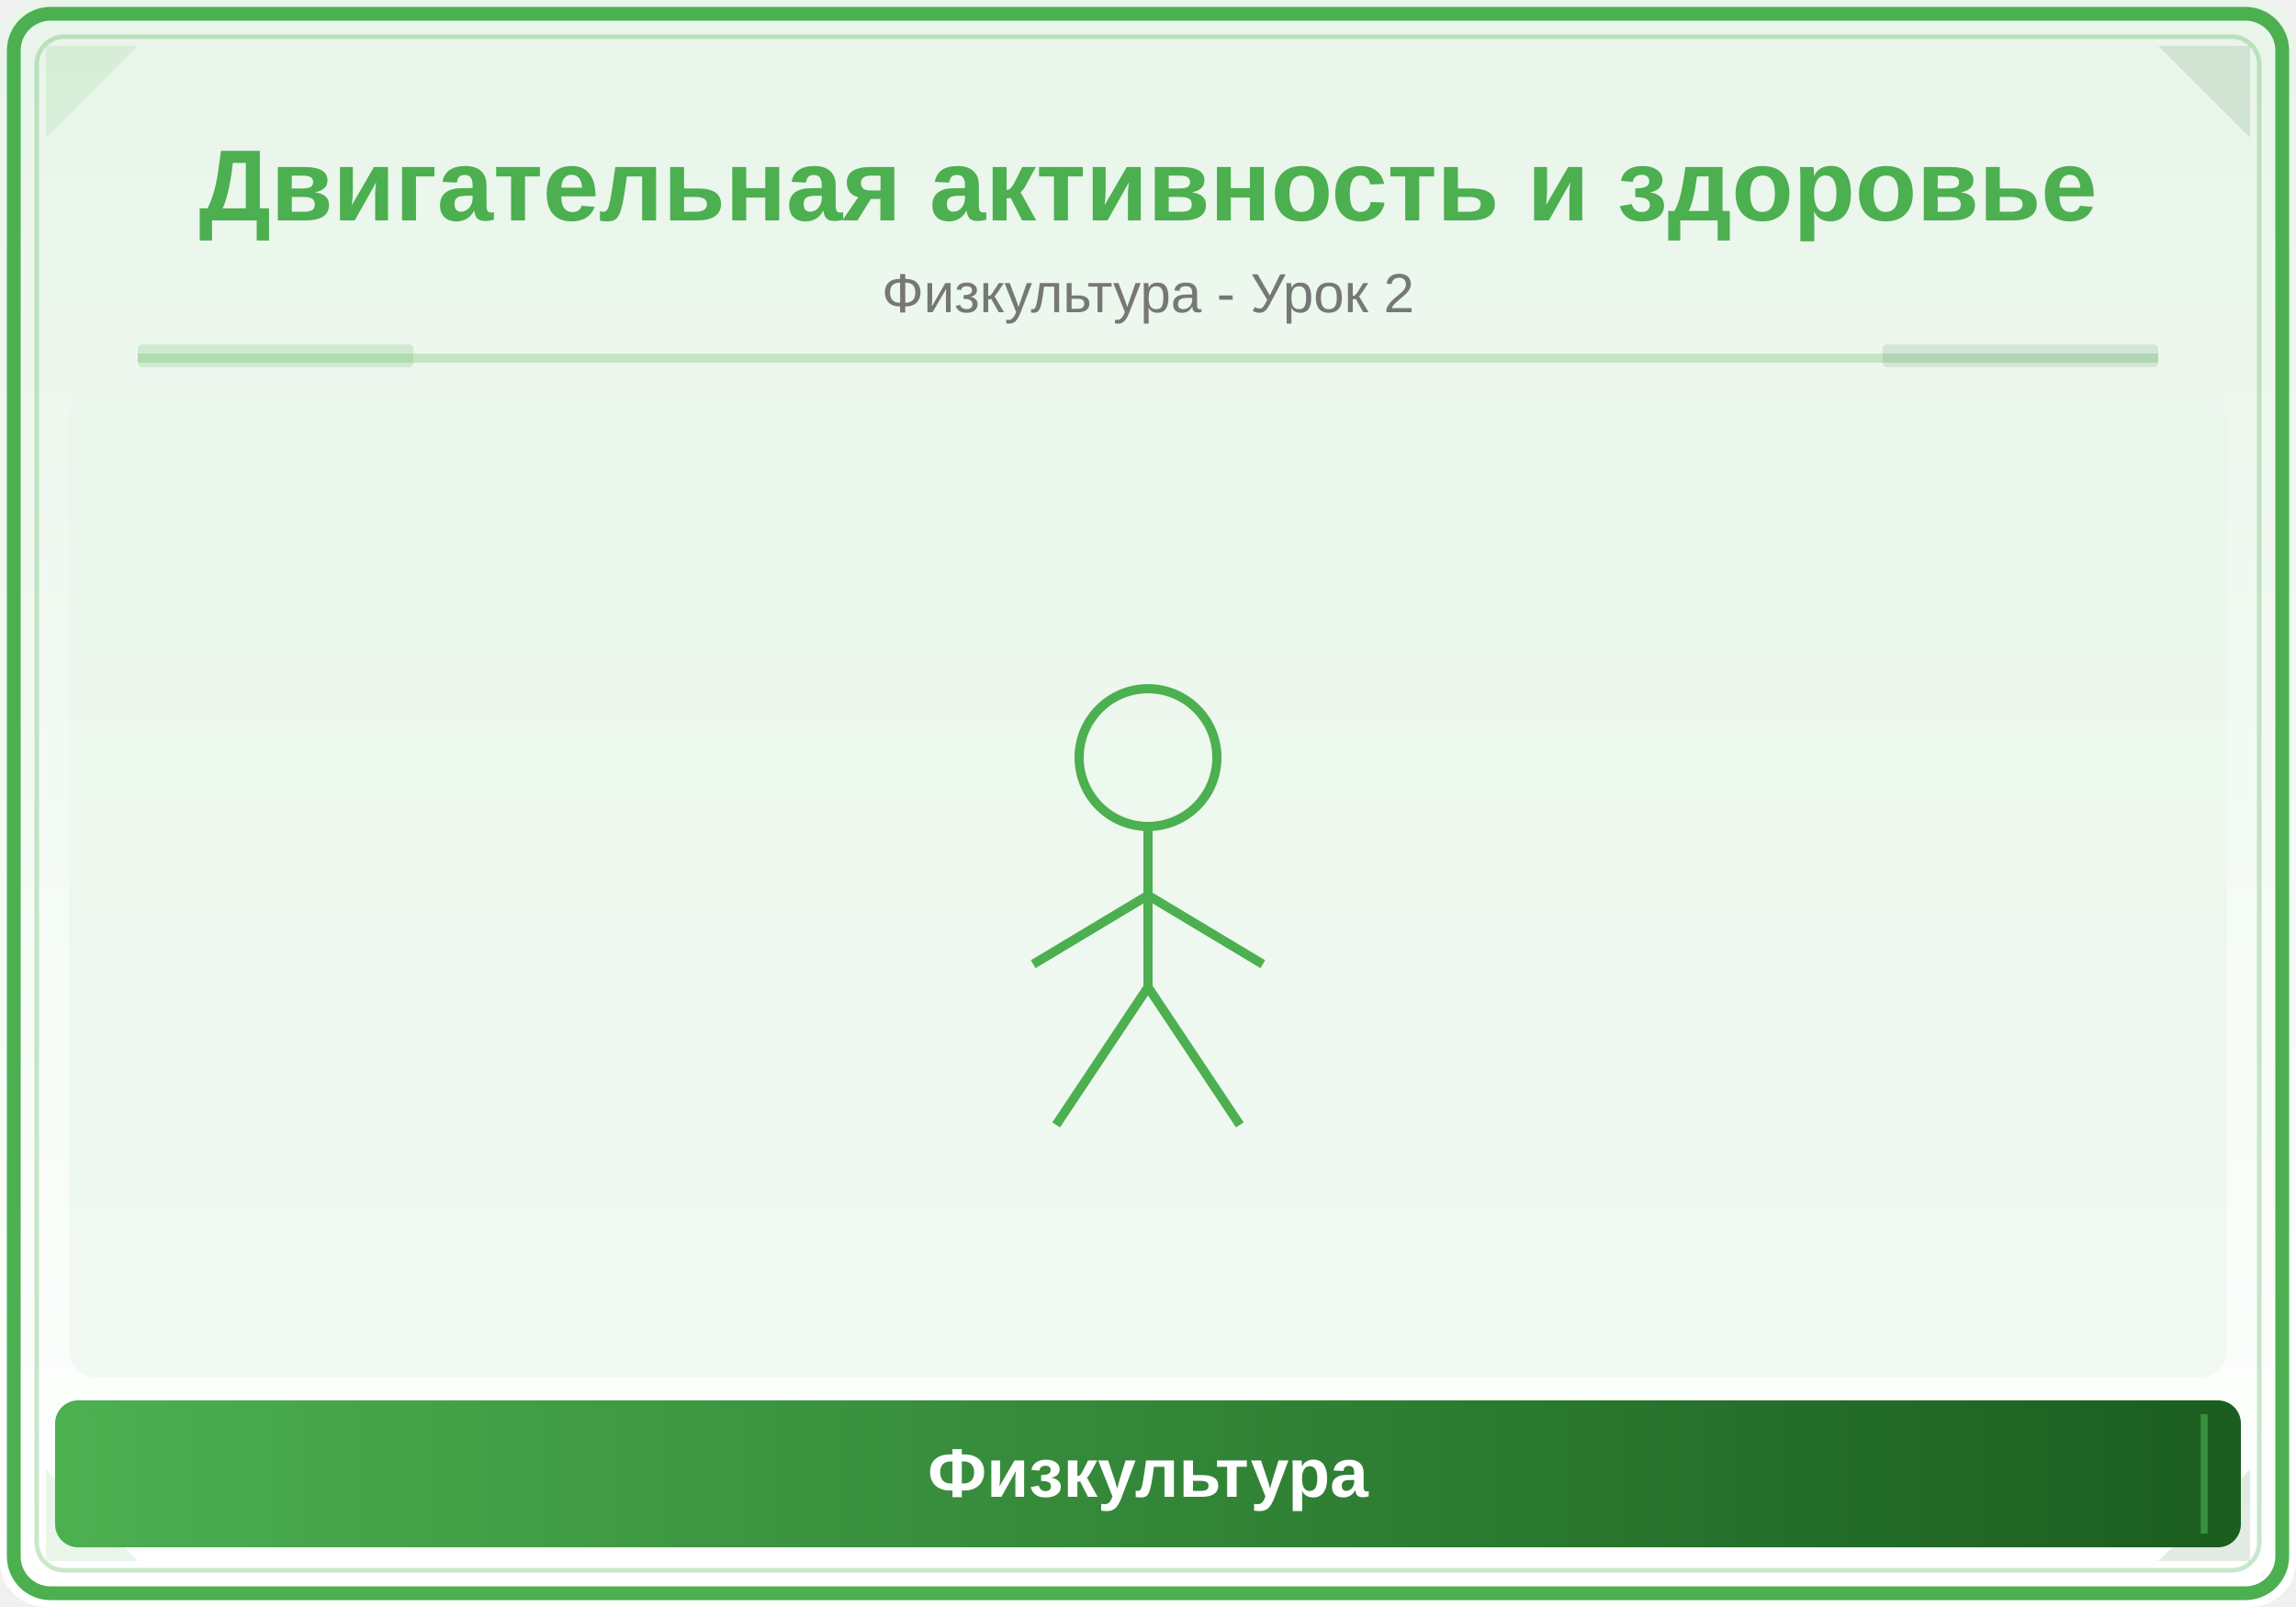
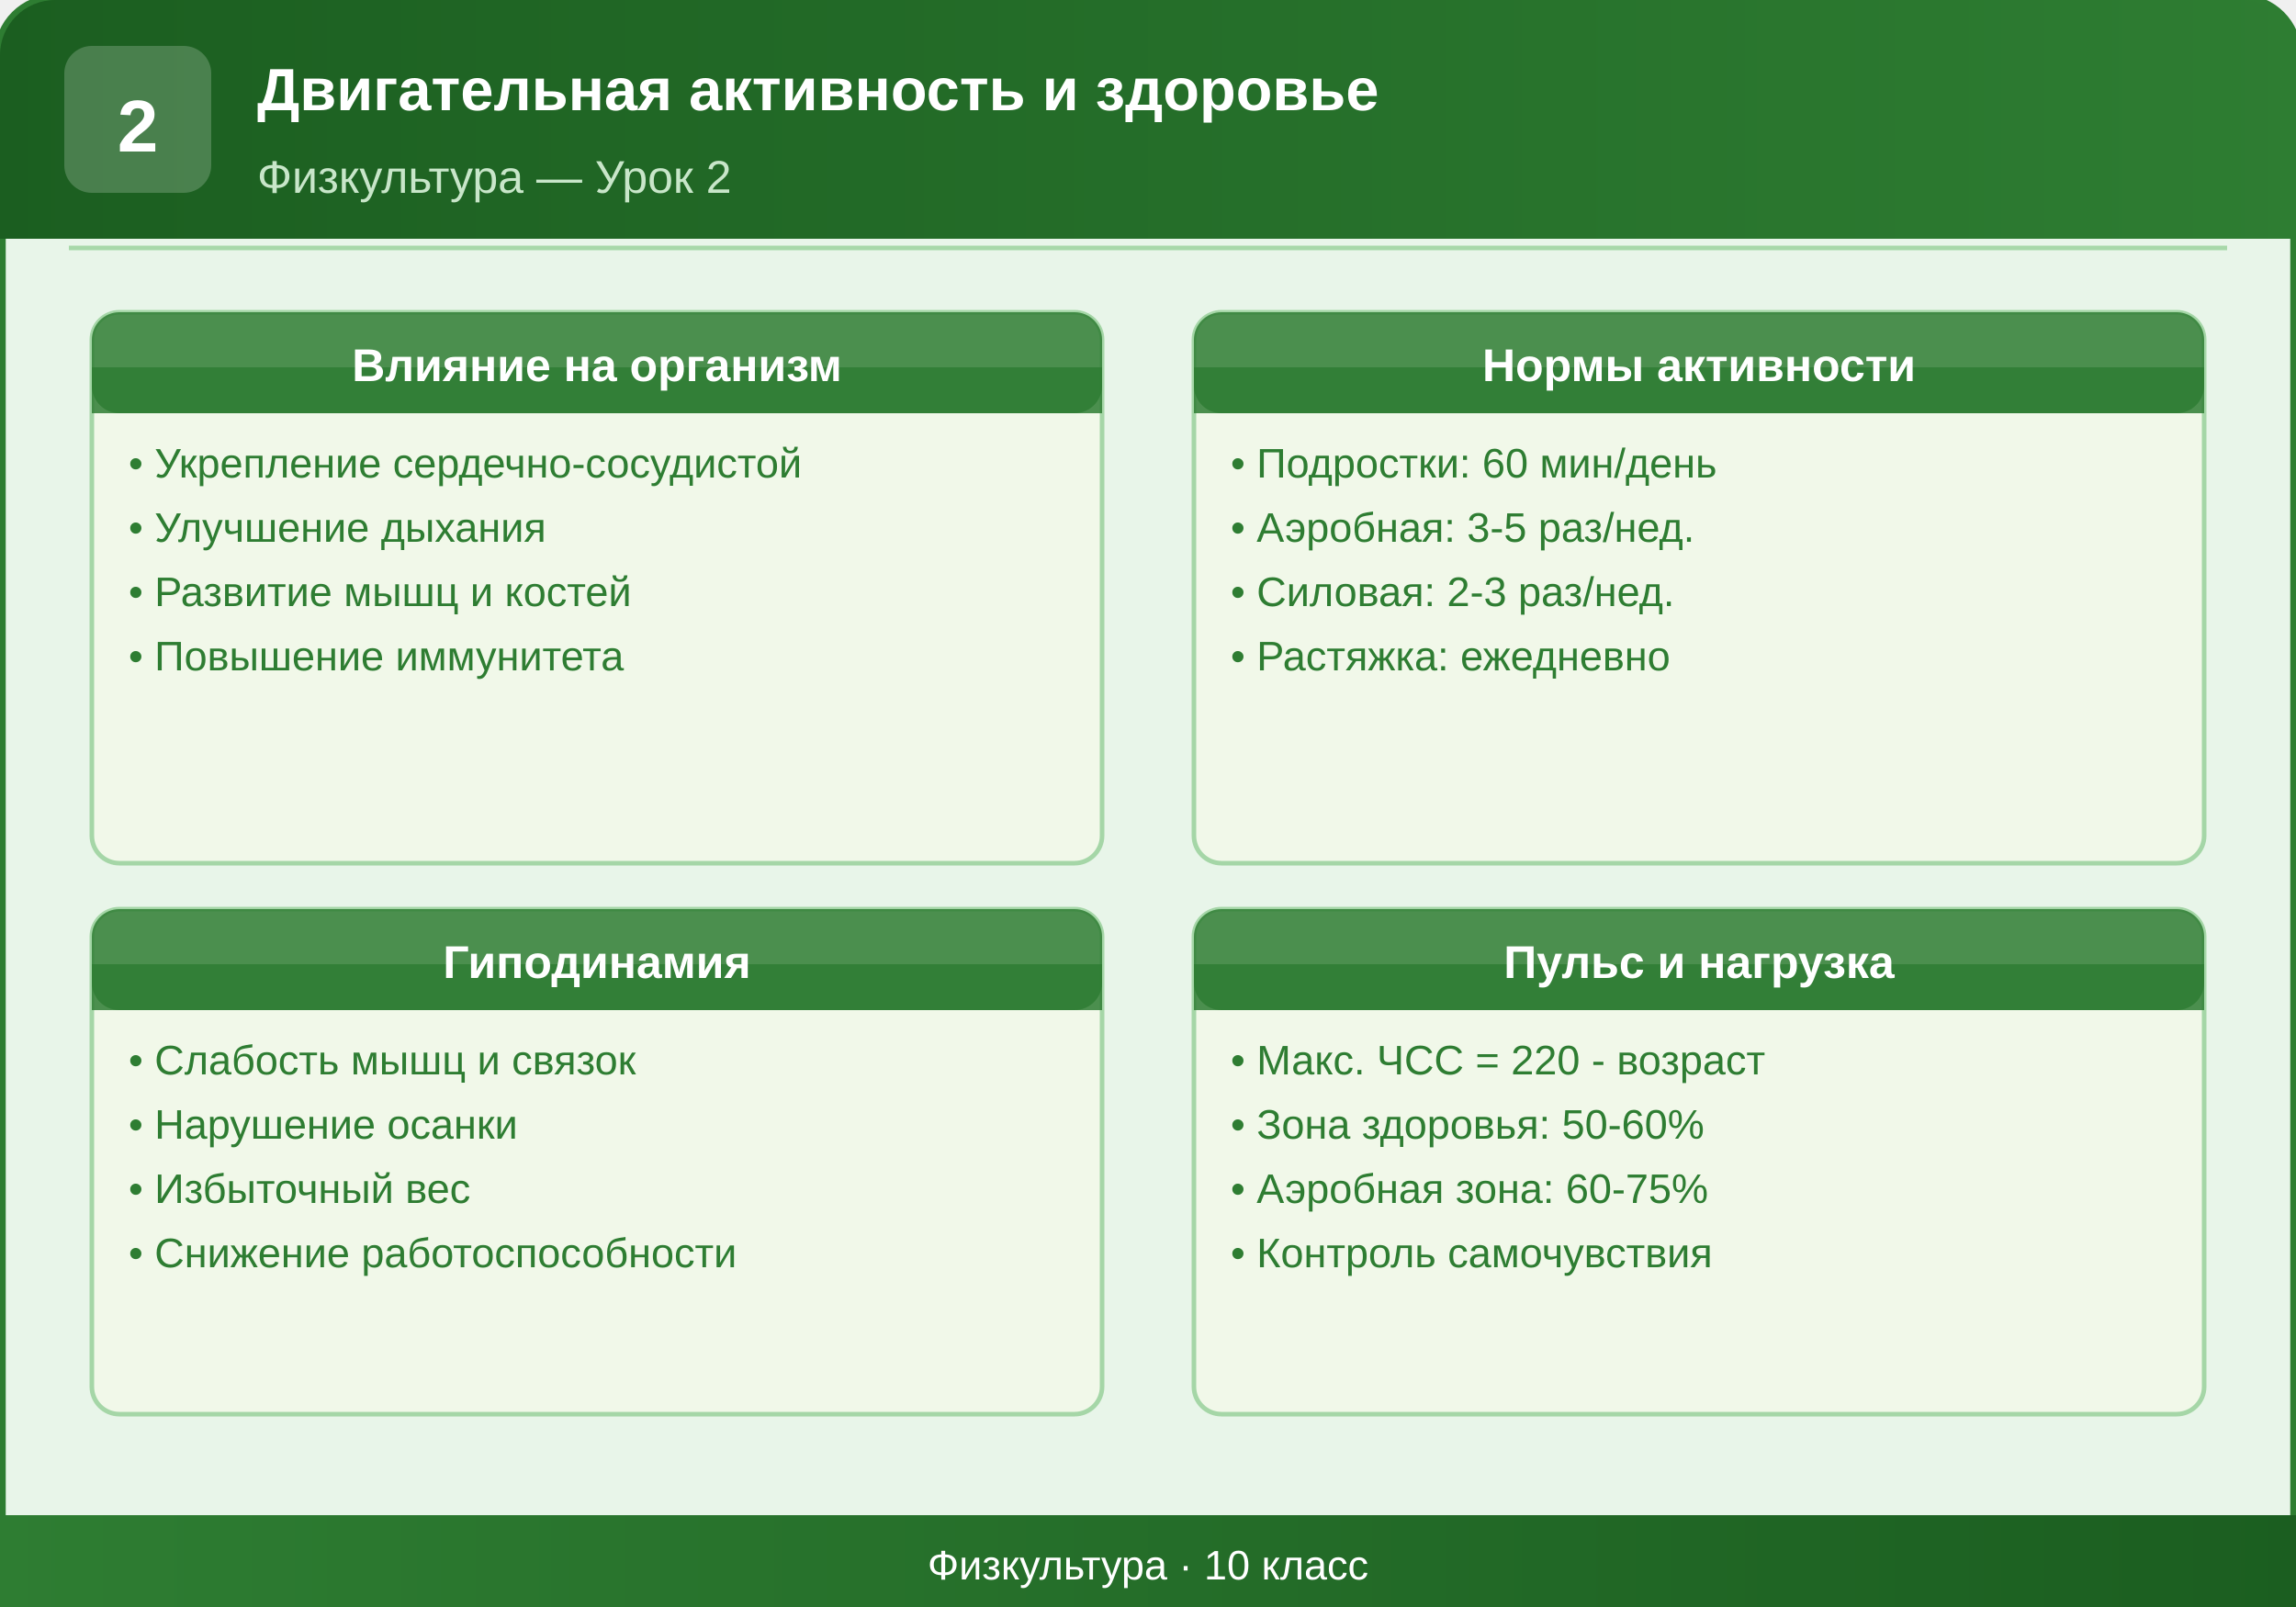
<svg xmlns="http://www.w3.org/2000/svg" viewBox="0 0 500 350">
  <defs>
-     <linearGradient id="bg" x1="0" y1="0" x2="0" y2="1">
-       <stop offset="0%" stop-color="#E8F5E9" />
-       <stop offset="100%" stop-color="#FFFFFF" />
+     <linearGradient id="headerGrad" x1="0%" y1="0%" x2="100%" y2="0%">
+       <stop offset="0%" style="stop-color:#1B5E20;stop-opacity:1" />
+       <stop offset="100%" style="stop-color:#2E7D32;stop-opacity:1" />
    </linearGradient>
-     <linearGradient id="panel" x1="0" y1="0" x2="1" y2="0">
-       <stop offset="0%" stop-color="#4CAF50" />
-       <stop offset="100%" stop-color="#1B5E20" />
+     <linearGradient id="footerGrad" x1="0%" y1="0%" x2="100%" y2="0%">
+       <stop offset="0%" style="stop-color:#2E7D32;stop-opacity:1" />
+       <stop offset="100%" style="stop-color:#1B5E20;stop-opacity:1" />
    </linearGradient>
  </defs>
-   <rect width="500" height="350" fill="url(#bg)" rx="10" />
-   <rect x="3" y="3" width="494" height="344" rx="8" fill="none" stroke="#4CAF50" stroke-width="3" />
-   <rect x="8" y="8" width="484" height="334" rx="6" fill="none" stroke="#4CAF50" stroke-width="1" opacity="0.3" />
-   <polygon points="10,10 30,10 10,30" fill="#4CAF50" opacity="0.12" />
-   <polygon points="490,10 470,10 490,30" fill="#1B5E20" opacity="0.12" />
-   <polygon points="10,340 30,340 10,320" fill="#4CAF50" opacity="0.12" />
-   <polygon points="490,340 470,340 490,320" fill="#1B5E20" opacity="0.12" />
-   <text x="250" y="48" font-family="Arial,sans-serif" font-size="22" font-weight="bold" fill="#4CAF50" text-anchor="middle">Двигательная активность и здоровье</text>
-   <text x="250" y="68" font-family="Arial,sans-serif" font-size="12" fill="#777" text-anchor="middle">Физкультура - Урок 2</text>
-   <line x1="30" y1="78" x2="470" y2="78" stroke="#4CAF50" stroke-width="2" opacity="0.25" />
-   <rect x="30" y="75" width="60" height="5" fill="#4CAF50" opacity="0.18" rx="1" />
-   <rect x="410" y="75" width="60" height="5" fill="#1B5E20" opacity="0.12" rx="1" />
-   <clipPath id="ill">
-     <rect x="15" y="85" width="470" height="215" rx="6" />
-   </clipPath>
-   <g clip-path="url(#ill)">
-     <rect x="15" y="85" width="470" height="215" fill="#E8F5E9" opacity="0.5" />
-     <circle cx="250" cy="165" r="15" fill="none" stroke="#4CAF50" stroke-width="2" />
-     <line x1="250" y1="180" x2="250" y2="215" stroke="#4CAF50" stroke-width="2" />
-     <line x1="250" y1="195" x2="225" y2="210" stroke="#4CAF50" stroke-width="2" />
-     <line x1="250" y1="195" x2="275" y2="210" stroke="#4CAF50" stroke-width="2" />
-     <line x1="250" y1="215" x2="230" y2="245" stroke="#4CAF50" stroke-width="2" />
-     <line x1="250" y1="215" x2="270" y2="245" stroke="#4CAF50" stroke-width="2" />
-   </g>
-   <rect x="12" y="305" width="476" height="32" rx="5" fill="url(#panel)" />
-   <line x1="20" y1="308" x2="20" y2="334" stroke="#4CAF50" stroke-width="1.5" opacity="0.6" />
-   <line x1="480" y1="308" x2="480" y2="334" stroke="#4CAF50" stroke-width="1.5" opacity="0.6" />
-   <text x="250" y="326" font-family="Arial,sans-serif" font-size="15" text-anchor="middle" fill="white" font-weight="bold">Физкультура</text>
+   <rect x="0" y="0" width="500" height="350" rx="12" ry="12" fill="#E8F5E9" stroke="#2E7D32" stroke-width="2.5" />
+   <rect x="0" y="0" width="500" height="52" rx="12" ry="12" fill="url(#headerGrad)" />
+   <rect x="0" y="30" width="500" height="22" fill="url(#headerGrad)" />
+   <rect x="14" y="10" width="32" height="32" rx="6" ry="6" fill="#FFFFFF" opacity="0.2" />
+   <text x="30" y="33" text-anchor="middle" font-family="Arial, sans-serif" font-size="16" font-weight="bold" fill="#FFFFFF">2</text>
+   <text x="56" y="24" font-family="Arial, sans-serif" font-size="13" font-weight="bold" fill="#FFFFFF">Двигательная активность и здоровье</text>
+   <text x="56" y="42" font-family="Arial, sans-serif" font-size="10" fill="#C8E6C9">Физкультура — Урок 2</text>
+   <line x1="15" y1="54" x2="485" y2="54" stroke="#66BB6A" stroke-width="1" opacity="0.5" />
+   <rect x="20" y="68" width="220" height="120" rx="6" ry="6" fill="#F1F8E9" stroke="#A5D6A7" stroke-width="1" />
+   <rect x="20" y="68" width="220" height="22" rx="6" ry="6" fill="#2E7D32" opacity="0.85" />
+   <rect x="20" y="80" width="220" height="10" fill="#2E7D32" opacity="0.85" />
+   <text x="130" y="83" text-anchor="middle" font-family="Arial, sans-serif" font-size="10" font-weight="bold" fill="#FFFFFF">Влияние на организм</text>
+   <text x="28" y="104" font-family="Arial, sans-serif" font-size="9" fill="#2E7D32">• Укрепление сердечно-сосудистой</text>
+   <text x="28" y="118" font-family="Arial, sans-serif" font-size="9" fill="#2E7D32">• Улучшение дыхания</text>
+   <text x="28" y="132" font-family="Arial, sans-serif" font-size="9" fill="#2E7D32">• Развитие мышц и костей</text>
+   <text x="28" y="146" font-family="Arial, sans-serif" font-size="9" fill="#2E7D32">• Повышение иммунитета</text>
+   <rect x="260" y="68" width="220" height="120" rx="6" ry="6" fill="#F1F8E9" stroke="#A5D6A7" stroke-width="1" />
+   <rect x="260" y="68" width="220" height="22" rx="6" ry="6" fill="#2E7D32" opacity="0.85" />
+   <rect x="260" y="80" width="220" height="10" fill="#2E7D32" opacity="0.85" />
+   <text x="370" y="83" text-anchor="middle" font-family="Arial, sans-serif" font-size="10" font-weight="bold" fill="#FFFFFF">Нормы активности</text>
+   <text x="268" y="104" font-family="Arial, sans-serif" font-size="9" fill="#2E7D32">• Подростки: 60 мин/день</text>
+   <text x="268" y="118" font-family="Arial, sans-serif" font-size="9" fill="#2E7D32">• Аэробная: 3-5 раз/нед.</text>
+   <text x="268" y="132" font-family="Arial, sans-serif" font-size="9" fill="#2E7D32">• Силовая: 2-3 раз/нед.</text>
+   <text x="268" y="146" font-family="Arial, sans-serif" font-size="9" fill="#2E7D32">• Растяжка: ежедневно</text>
+   <rect x="20" y="198" width="220" height="110" rx="6" ry="6" fill="#F1F8E9" stroke="#A5D6A7" stroke-width="1" />
+   <rect x="20" y="198" width="220" height="22" rx="6" ry="6" fill="#2E7D32" opacity="0.85" />
+   <rect x="20" y="210" width="220" height="10" fill="#2E7D32" opacity="0.85" />
+   <text x="130" y="213" text-anchor="middle" font-family="Arial, sans-serif" font-size="10" font-weight="bold" fill="#FFFFFF">Гиподинамия</text>
+   <text x="28" y="234" font-family="Arial, sans-serif" font-size="9" fill="#2E7D32">• Слабость мышц и связок</text>
+   <text x="28" y="248" font-family="Arial, sans-serif" font-size="9" fill="#2E7D32">• Нарушение осанки</text>
+   <text x="28" y="262" font-family="Arial, sans-serif" font-size="9" fill="#2E7D32">• Избыточный вес</text>
+   <text x="28" y="276" font-family="Arial, sans-serif" font-size="9" fill="#2E7D32">• Снижение работоспособности</text>
+   <rect x="260" y="198" width="220" height="110" rx="6" ry="6" fill="#F1F8E9" stroke="#A5D6A7" stroke-width="1" />
+   <rect x="260" y="198" width="220" height="22" rx="6" ry="6" fill="#2E7D32" opacity="0.85" />
+   <rect x="260" y="210" width="220" height="10" fill="#2E7D32" opacity="0.85" />
+   <text x="370" y="213" text-anchor="middle" font-family="Arial, sans-serif" font-size="10" font-weight="bold" fill="#FFFFFF">Пульс и нагрузка</text>
+   <text x="268" y="234" font-family="Arial, sans-serif" font-size="9" fill="#2E7D32">• Макс. ЧСС = 220 - возраст</text>
+   <text x="268" y="248" font-family="Arial, sans-serif" font-size="9" fill="#2E7D32">• Зона здоровья: 50-60%</text>
+   <text x="268" y="262" font-family="Arial, sans-serif" font-size="9" fill="#2E7D32">• Аэробная зона: 60-75%</text>
+   <text x="268" y="276" font-family="Arial, sans-serif" font-size="9" fill="#2E7D32">• Контроль самочувствия</text>
+   <rect x="0" y="330" width="500" height="20" rx="0" ry="0" fill="url(#footerGrad)" />
+   <rect x="0" y="338" width="500" height="12" rx="12" ry="12" fill="url(#footerGrad)" />
+   <rect x="0" y="330" width="500" height="8" fill="url(#footerGrad)" />
+   <text x="250" y="344" text-anchor="middle" font-family="Arial, sans-serif" font-size="9" fill="#FFFFFF">Физкультура · 10 класс</text>
</svg>
